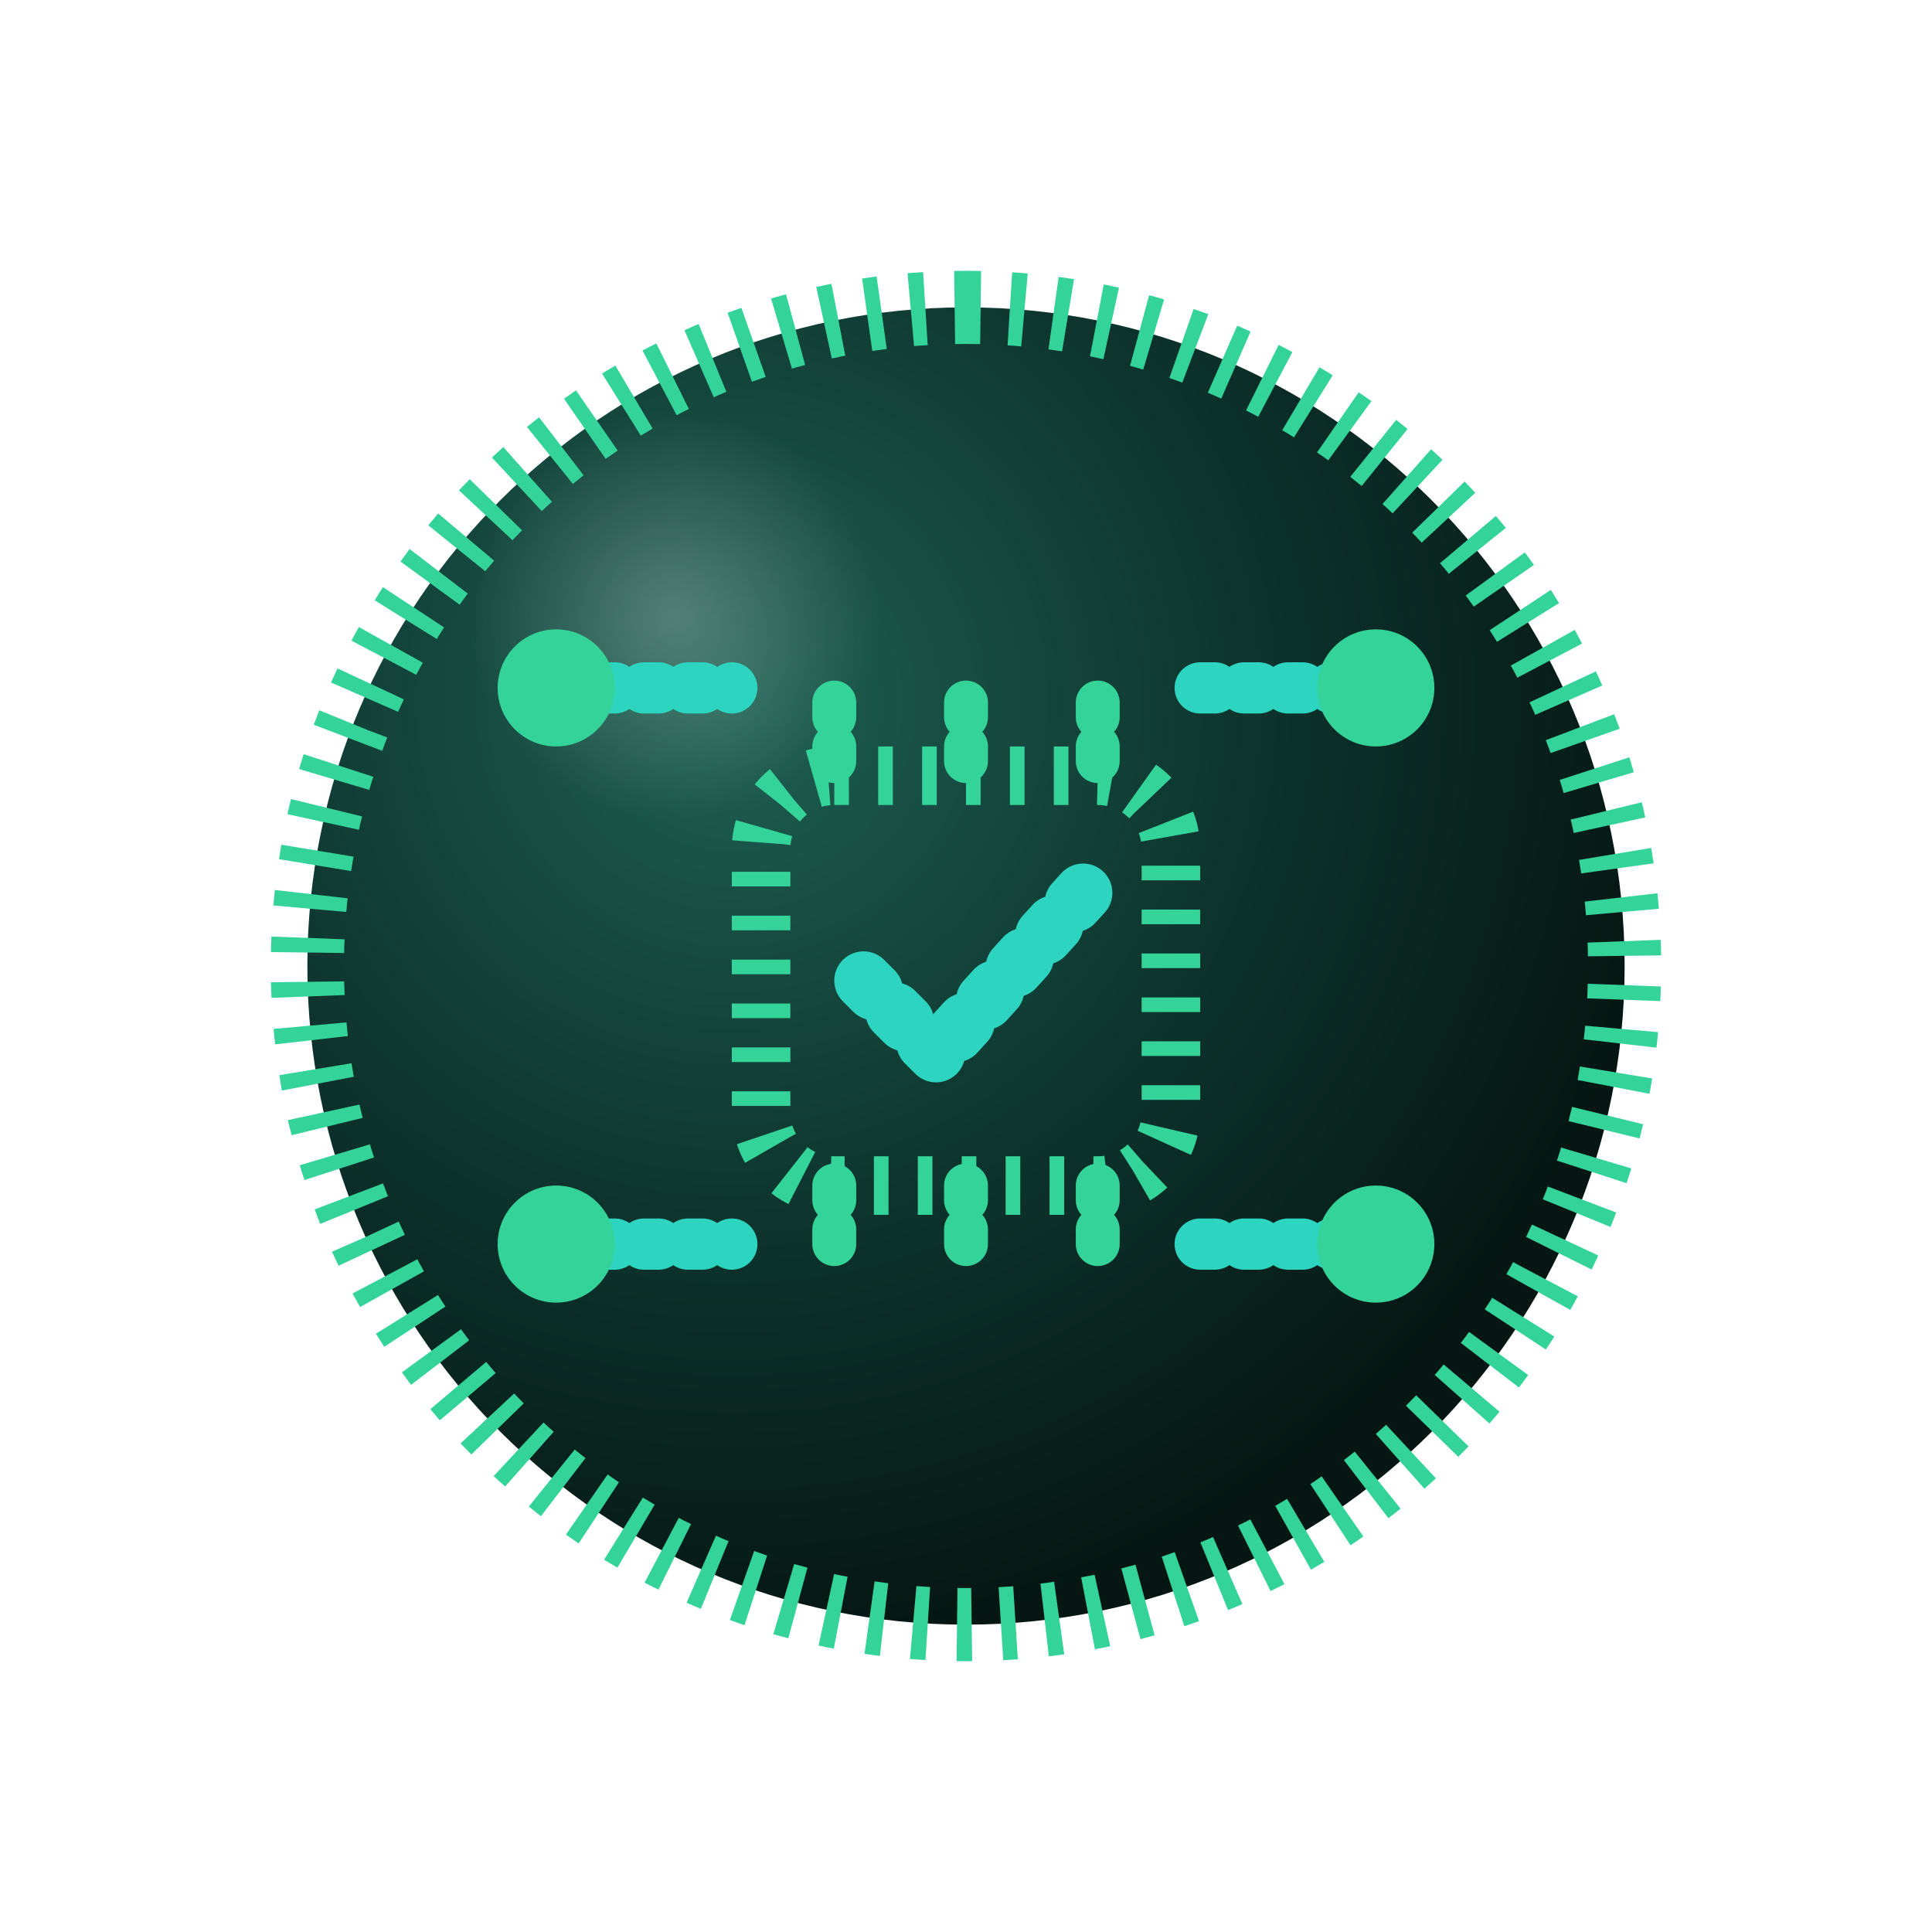
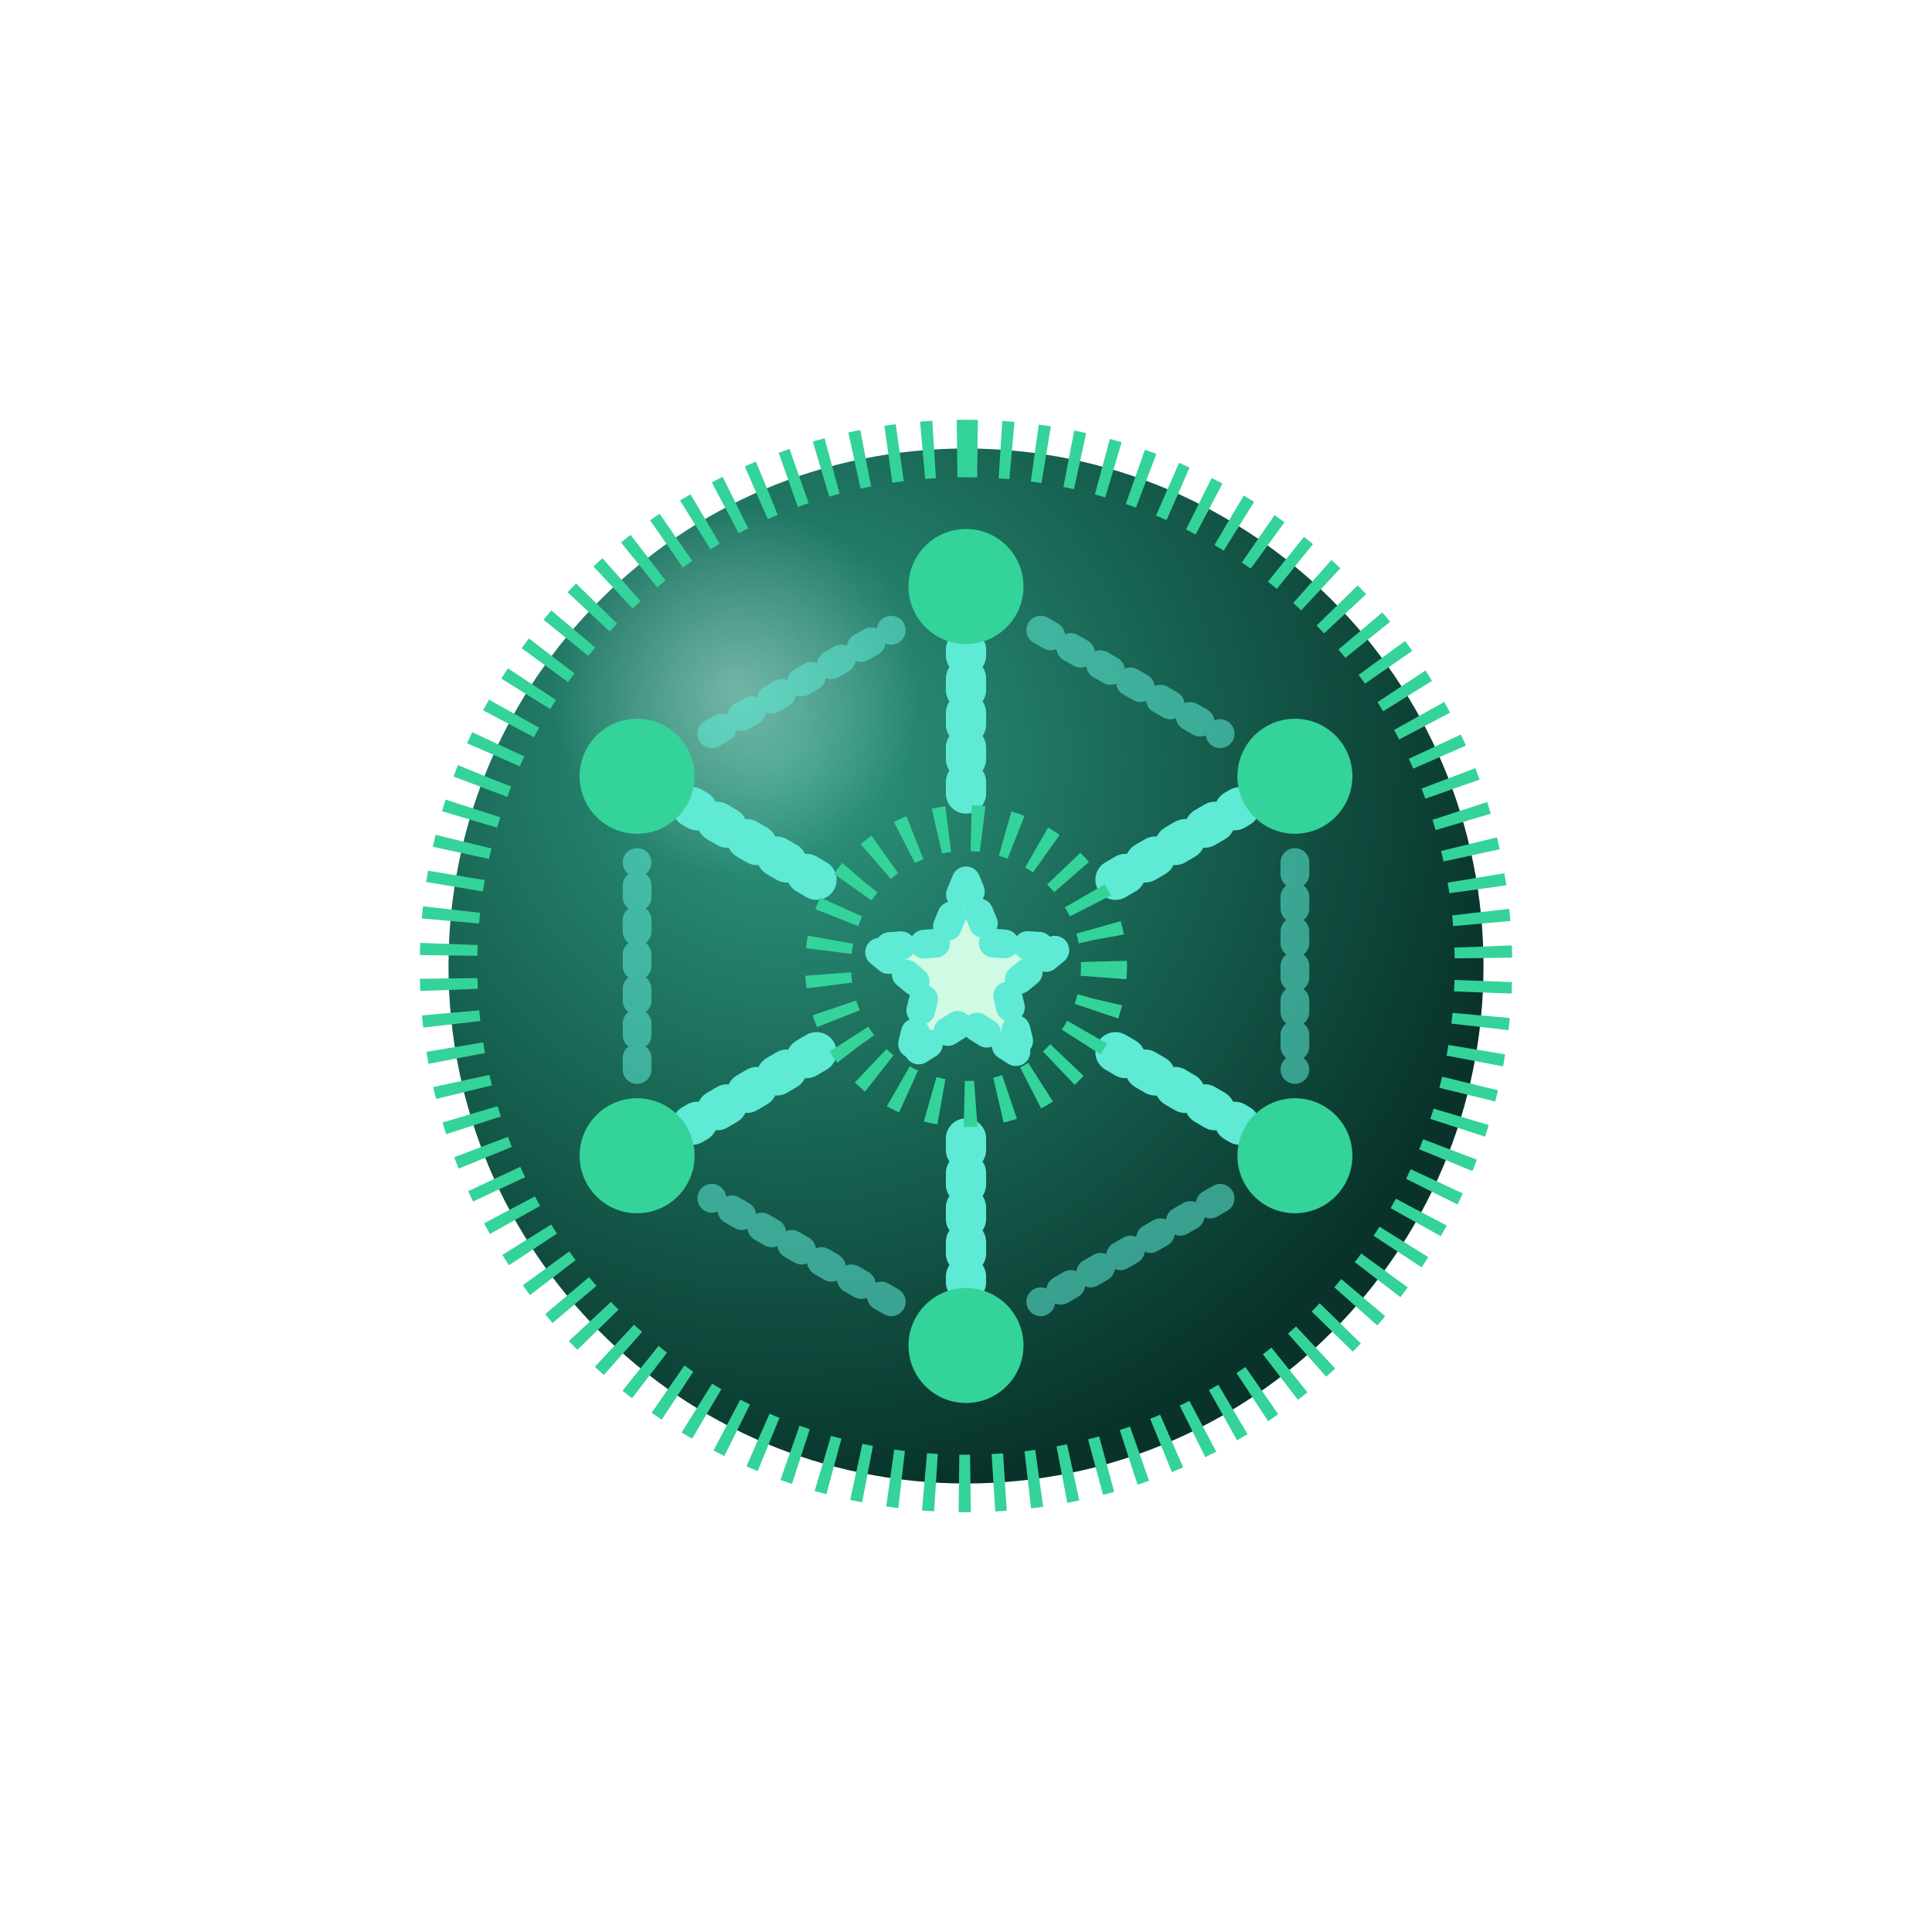
- <svg xmlns="http://www.w3.org/2000/svg" viewBox="-6 -3 132 132">
-   <style>@keyframes sphere{0.00%{stroke-dashoffset:1} 0.00%{stroke-dashoffset:1} 17.50%{stroke-dashoffset:0} 86.31%{stroke-dashoffset:0} 93.75%{stroke-dashoffset:1} 100.00%{stroke-dashoffset:1}}@keyframes fill{0.00%{opacity:0} 12.50%{opacity:0} 22.50%{opacity:1} 84.19%{opacity:1} 88.44%{opacity:0} 100.00%{opacity:0}}@keyframes traces{0.00%{stroke-dashoffset:1} 20.00%{stroke-dashoffset:1} 27.50%{stroke-dashoffset:0} 82.06%{stroke-dashoffset:0} 85.25%{stroke-dashoffset:1} 100.00%{stroke-dashoffset:1}}@keyframes dots{0.00%{opacity:0} 26.00%{opacity:0} 31.00%{opacity:1} 80.58%{opacity:1} 82.70%{opacity:0} 100.00%{opacity:0}}@keyframes chip{0.00%{stroke-dashoffset:1} 29.00%{stroke-dashoffset:1} 38.00%{stroke-dashoffset:0} 77.60%{stroke-dashoffset:0} 81.42%{stroke-dashoffset:1} 100.00%{stroke-dashoffset:1}}@keyframes pins{0.00%{stroke-dashoffset:1} 37.00%{stroke-dashoffset:1} 44.00%{stroke-dashoffset:0} 75.05%{stroke-dashoffset:0} 78.03%{stroke-dashoffset:1} 100.00%{stroke-dashoffset:1}}@keyframes check{0.00%{stroke-dashoffset:1} 45.00%{stroke-dashoffset:1} 50.00%{stroke-dashoffset:0} 72.50%{stroke-dashoffset:0} 74.62%{stroke-dashoffset:1} 100.00%{stroke-dashoffset:1}}@keyframes glow{0%{opacity:0} 45.00%{opacity:0} 50.00%{opacity:1} 55.62%{opacity:.56} 61.25%{opacity:.25} 72.50%{opacity:0} 100%{opacity:0}}.a{animation-duration:8000ms;animation-iteration-count:infinite;animation-timing-function:ease-in-out}.d{stroke-dasharray:1 2;fill:none}.sphere{animation-name:sphere}.fill{animation-name:fill}.traces{animation-name:traces}.dots{animation-name:dots}.chip{animation-name:chip}.pins{animation-name:pins}.check{animation-name:check}.glow{animation-name:glow}@media (prefers-reduced-motion:reduce){.a{animation:none}.glow{opacity:0}}</style>
+ <svg xmlns="http://www.w3.org/2000/svg" viewBox="-24 -21 168 168">
+   <style>@keyframes sphere{0.00%{stroke-dashoffset:1} 0.00%{stroke-dashoffset:1} 17.50%{stroke-dashoffset:0} 86.31%{stroke-dashoffset:0} 93.75%{stroke-dashoffset:1} 100.00%{stroke-dashoffset:1}}@keyframes fill{0.00%{opacity:0} 12.50%{opacity:0} 22.50%{opacity:1} 84.19%{opacity:1} 88.44%{opacity:0} 100.00%{opacity:0}}@keyframes traces{0.00%{stroke-dashoffset:1} 20.00%{stroke-dashoffset:1} 27.50%{stroke-dashoffset:0} 82.06%{stroke-dashoffset:0} 85.25%{stroke-dashoffset:1} 100.00%{stroke-dashoffset:1}}@keyframes dots{0.00%{opacity:0} 26.00%{opacity:0} 31.00%{opacity:1} 80.58%{opacity:1} 82.70%{opacity:0} 100.00%{opacity:0}}@keyframes chip{0.00%{stroke-dashoffset:1} 29.00%{stroke-dashoffset:1} 38.00%{stroke-dashoffset:0} 77.60%{stroke-dashoffset:0} 81.42%{stroke-dashoffset:1} 100.00%{stroke-dashoffset:1}}@keyframes pins{0.00%{stroke-dashoffset:1} 37.00%{stroke-dashoffset:1} 44.00%{stroke-dashoffset:0} 75.05%{stroke-dashoffset:0} 78.03%{stroke-dashoffset:1} 100.00%{stroke-dashoffset:1}}@keyframes check{0.00%{stroke-dashoffset:1} 45.00%{stroke-dashoffset:1} 50.00%{stroke-dashoffset:0} 72.50%{stroke-dashoffset:0} 74.62%{stroke-dashoffset:1} 100.00%{stroke-dashoffset:1}}@keyframes eyes{0.00%{opacity:0} 45.00%{opacity:0} 50.00%{opacity:1} 72.50%{opacity:1} 74.62%{opacity:0} 100.00%{opacity:0}}@keyframes glow{0%{opacity:0} 45.00%{opacity:0} 50.00%{opacity:1} 55.62%{opacity:.7} 61.25%{opacity:.32} 72.50%{opacity:0} 100%{opacity:0}}.a{animation-duration:8000ms;animation-iteration-count:infinite;animation-timing-function:ease-in-out}.d{stroke-dasharray:1 2;fill:none}.sphere{animation-name:sphere}.fill{animation-name:fill}.traces{animation-name:traces}.dots{animation-name:dots}.chip{animation-name:chip}.pins{animation-name:pins}.check{animation-name:check}.eyes{animation-name:eyes}.glow{animation-name:glow}@media (prefers-reduced-motion:reduce){.a{animation:none}.glow{opacity:0}}</style>
  <defs>
    <radialGradient id="shade" cx="44" cy="45" r="65" gradientUnits="userSpaceOnUse">
-       <stop offset="0" stop-color="#1e6052" />
-       <stop offset="0.55" stop-color="#0d342d" />
-       <stop offset="1" stop-color="#051613" />
+       <stop offset="0" stop-color="#2f9a82" />
+       <stop offset="0.55" stop-color="#16604f" />
+       <stop offset="1" stop-color="#08322a" />
    </radialGradient>
-     <radialGradient id="shine" cx="40" cy="39" r="14" gradientUnits="userSpaceOnUse">
-       <stop offset="0" stop-color="#ffffff" stop-opacity="0.24" />
+     <radialGradient id="shine" cx="40" cy="39" r="16" gradientUnits="userSpaceOnUse">
+       <stop offset="0" stop-color="#ffffff" stop-opacity="0.34" />
      <stop offset="1" stop-color="#ffffff" stop-opacity="0" />
    </radialGradient>
-     <filter id="blur" x="-40%" y="-40%" width="180%" height="180%">
-       <feGaussianBlur stdDeviation="5" />
+     <radialGradient id="halo" cx="60" cy="63" r="80" gradientUnits="userSpaceOnUse">
+       <stop offset="0" stop-color="#34d399" stop-opacity="0.32" />
+       <stop offset="0.57" stop-color="#34d399" stop-opacity="0.26" />
+       <stop offset="0.78" stop-color="#34d399" stop-opacity="0.09" />
+       <stop offset="1" stop-color="#34d399" stop-opacity="0" />
+     </radialGradient>
+     <filter id="blur" x="-60%" y="-60%" width="220%" height="220%">
+       <feGaussianBlur stdDeviation="6" />
    </filter>
  </defs>
  <g class="a glow" opacity="0">
-     <circle cx="60" cy="63" r="47" fill="#34d399" fill-opacity="0.35" stroke="#34d399" stroke-width="12" filter="url(#blur)" />
+     <circle cx="60" cy="63" r="80" fill="url(#halo)" />
+     <circle cx="60" cy="63" r="49" fill="none" stroke="#6ee7b7" stroke-opacity="0.38" stroke-width="8" filter="url(#blur)" />
  </g>
  <g class="a fill">
    <circle cx="60" cy="63" r="45" fill="url(#shade)" />
-     <circle cx="40" cy="39" r="14" fill="url(#shine)" />
+     <circle cx="40" cy="39" r="16" fill="url(#shine)" />
  </g>
  <circle class="a d sphere" cx="60" cy="63" r="45" pathLength="1" stroke="#34d399" stroke-width="5" transform="rotate(-90 60 63)" />
-   <g class="a d traces" stroke="#2dd4bf" stroke-width="3.5" stroke-linecap="round">
-     <line x1="32" y1="44" x2="44" y2="44" pathLength="1" />
-     <line x1="76" y1="44" x2="88" y2="44" pathLength="1" />
-     <line x1="32" y1="82" x2="44" y2="82" pathLength="1" />
-     <line x1="76" y1="82" x2="88" y2="82" pathLength="1" />
+   <g class="a d pins" stroke="#5eead4" stroke-opacity="0.55" stroke-width="2.5" stroke-linecap="round">
+     <line x1="66.5" y1="33.8" x2="82.1" y2="42.8" pathLength="1" />
+     <line x1="88.6" y1="54.0" x2="88.6" y2="72.0" pathLength="1" />
+     <line x1="82.1" y1="83.2" x2="66.5" y2="92.2" pathLength="1" />
+     <line x1="53.5" y1="92.2" x2="37.9" y2="83.2" pathLength="1" />
+     <line x1="31.4" y1="72.0" x2="31.4" y2="54.0" pathLength="1" />
+     <line x1="37.9" y1="42.8" x2="53.5" y2="33.8" pathLength="1" />
+   </g>
+   <g class="a d traces" stroke="#5eead4" stroke-width="3.5" stroke-linecap="round">
+     <line x1="60.0" y1="48.0" x2="60.0" y2="35.5" pathLength="1" />
+     <line x1="73.0" y1="55.5" x2="83.8" y2="49.2" pathLength="1" />
+     <line x1="73.0" y1="70.5" x2="83.8" y2="76.8" pathLength="1" />
+     <line x1="60.0" y1="78.0" x2="60.0" y2="90.5" pathLength="1" />
+     <line x1="47.0" y1="70.5" x2="36.2" y2="76.8" pathLength="1" />
+     <line x1="47.0" y1="55.5" x2="36.2" y2="49.2" pathLength="1" />
  </g>
  <g class="a dots" fill="#34d399">
-     <circle cx="32" cy="44" r="4" />
-     <circle cx="88" cy="44" r="4" />
-     <circle cx="32" cy="82" r="4" />
-     <circle cx="88" cy="82" r="4" />
+     <circle cx="60.0" cy="30.0" r="5" />
+     <circle cx="88.6" cy="46.5" r="5" />
+     <circle cx="88.6" cy="79.5" r="5" />
+     <circle cx="60.0" cy="96.0" r="5" />
+     <circle cx="31.4" cy="79.5" r="5" />
+     <circle cx="31.4" cy="46.5" r="5" />
  </g>
-   <rect class="a d chip" x="46" y="50" width="28" height="28" rx="5" pathLength="1" stroke="#34d399" stroke-width="4" />
-   <g class="a d pins" stroke="#34d399" stroke-width="3" stroke-linecap="round">
-     <line x1="51" y1="45" x2="51" y2="50" pathLength="1" />
-     <line x1="60" y1="45" x2="60" y2="50" pathLength="1" />
-     <line x1="69" y1="45" x2="69" y2="50" pathLength="1" />
-     <line x1="51" y1="78" x2="51" y2="83" pathLength="1" />
-     <line x1="60" y1="78" x2="60" y2="83" pathLength="1" />
-     <line x1="69" y1="78" x2="69" y2="83" pathLength="1" />
-   </g>
-   <path class="a d check" d="M53 64 L58 69 L68 58" pathLength="1" stroke="#2dd4bf" stroke-width="4" stroke-linecap="round" stroke-linejoin="round" />
+   <circle class="a d chip" cx="60" cy="63" r="12" pathLength="1" stroke="#34d399" stroke-width="4" />
+   <path class="a eyes" d="M60.0 55.6 L62.2 61.0 L68.0 61.4 L63.5 65.1 L64.9 70.8 L60.0 67.7 L55.1 70.8 L56.5 65.1 L52.0 61.4 L57.8 61.0 Z" fill="#d1fae5" stroke="none" />
+   <path class="a d check" d="M60.0 55.6 L62.2 61.0 L68.0 61.4 L63.5 65.1 L64.9 70.8 L60.0 67.7 L55.1 70.8 L56.5 65.1 L52.0 61.4 L57.8 61.0 Z" pathLength="1" stroke="#5eead4" stroke-width="2.5" stroke-linejoin="round" stroke-linecap="round" />
</svg>
